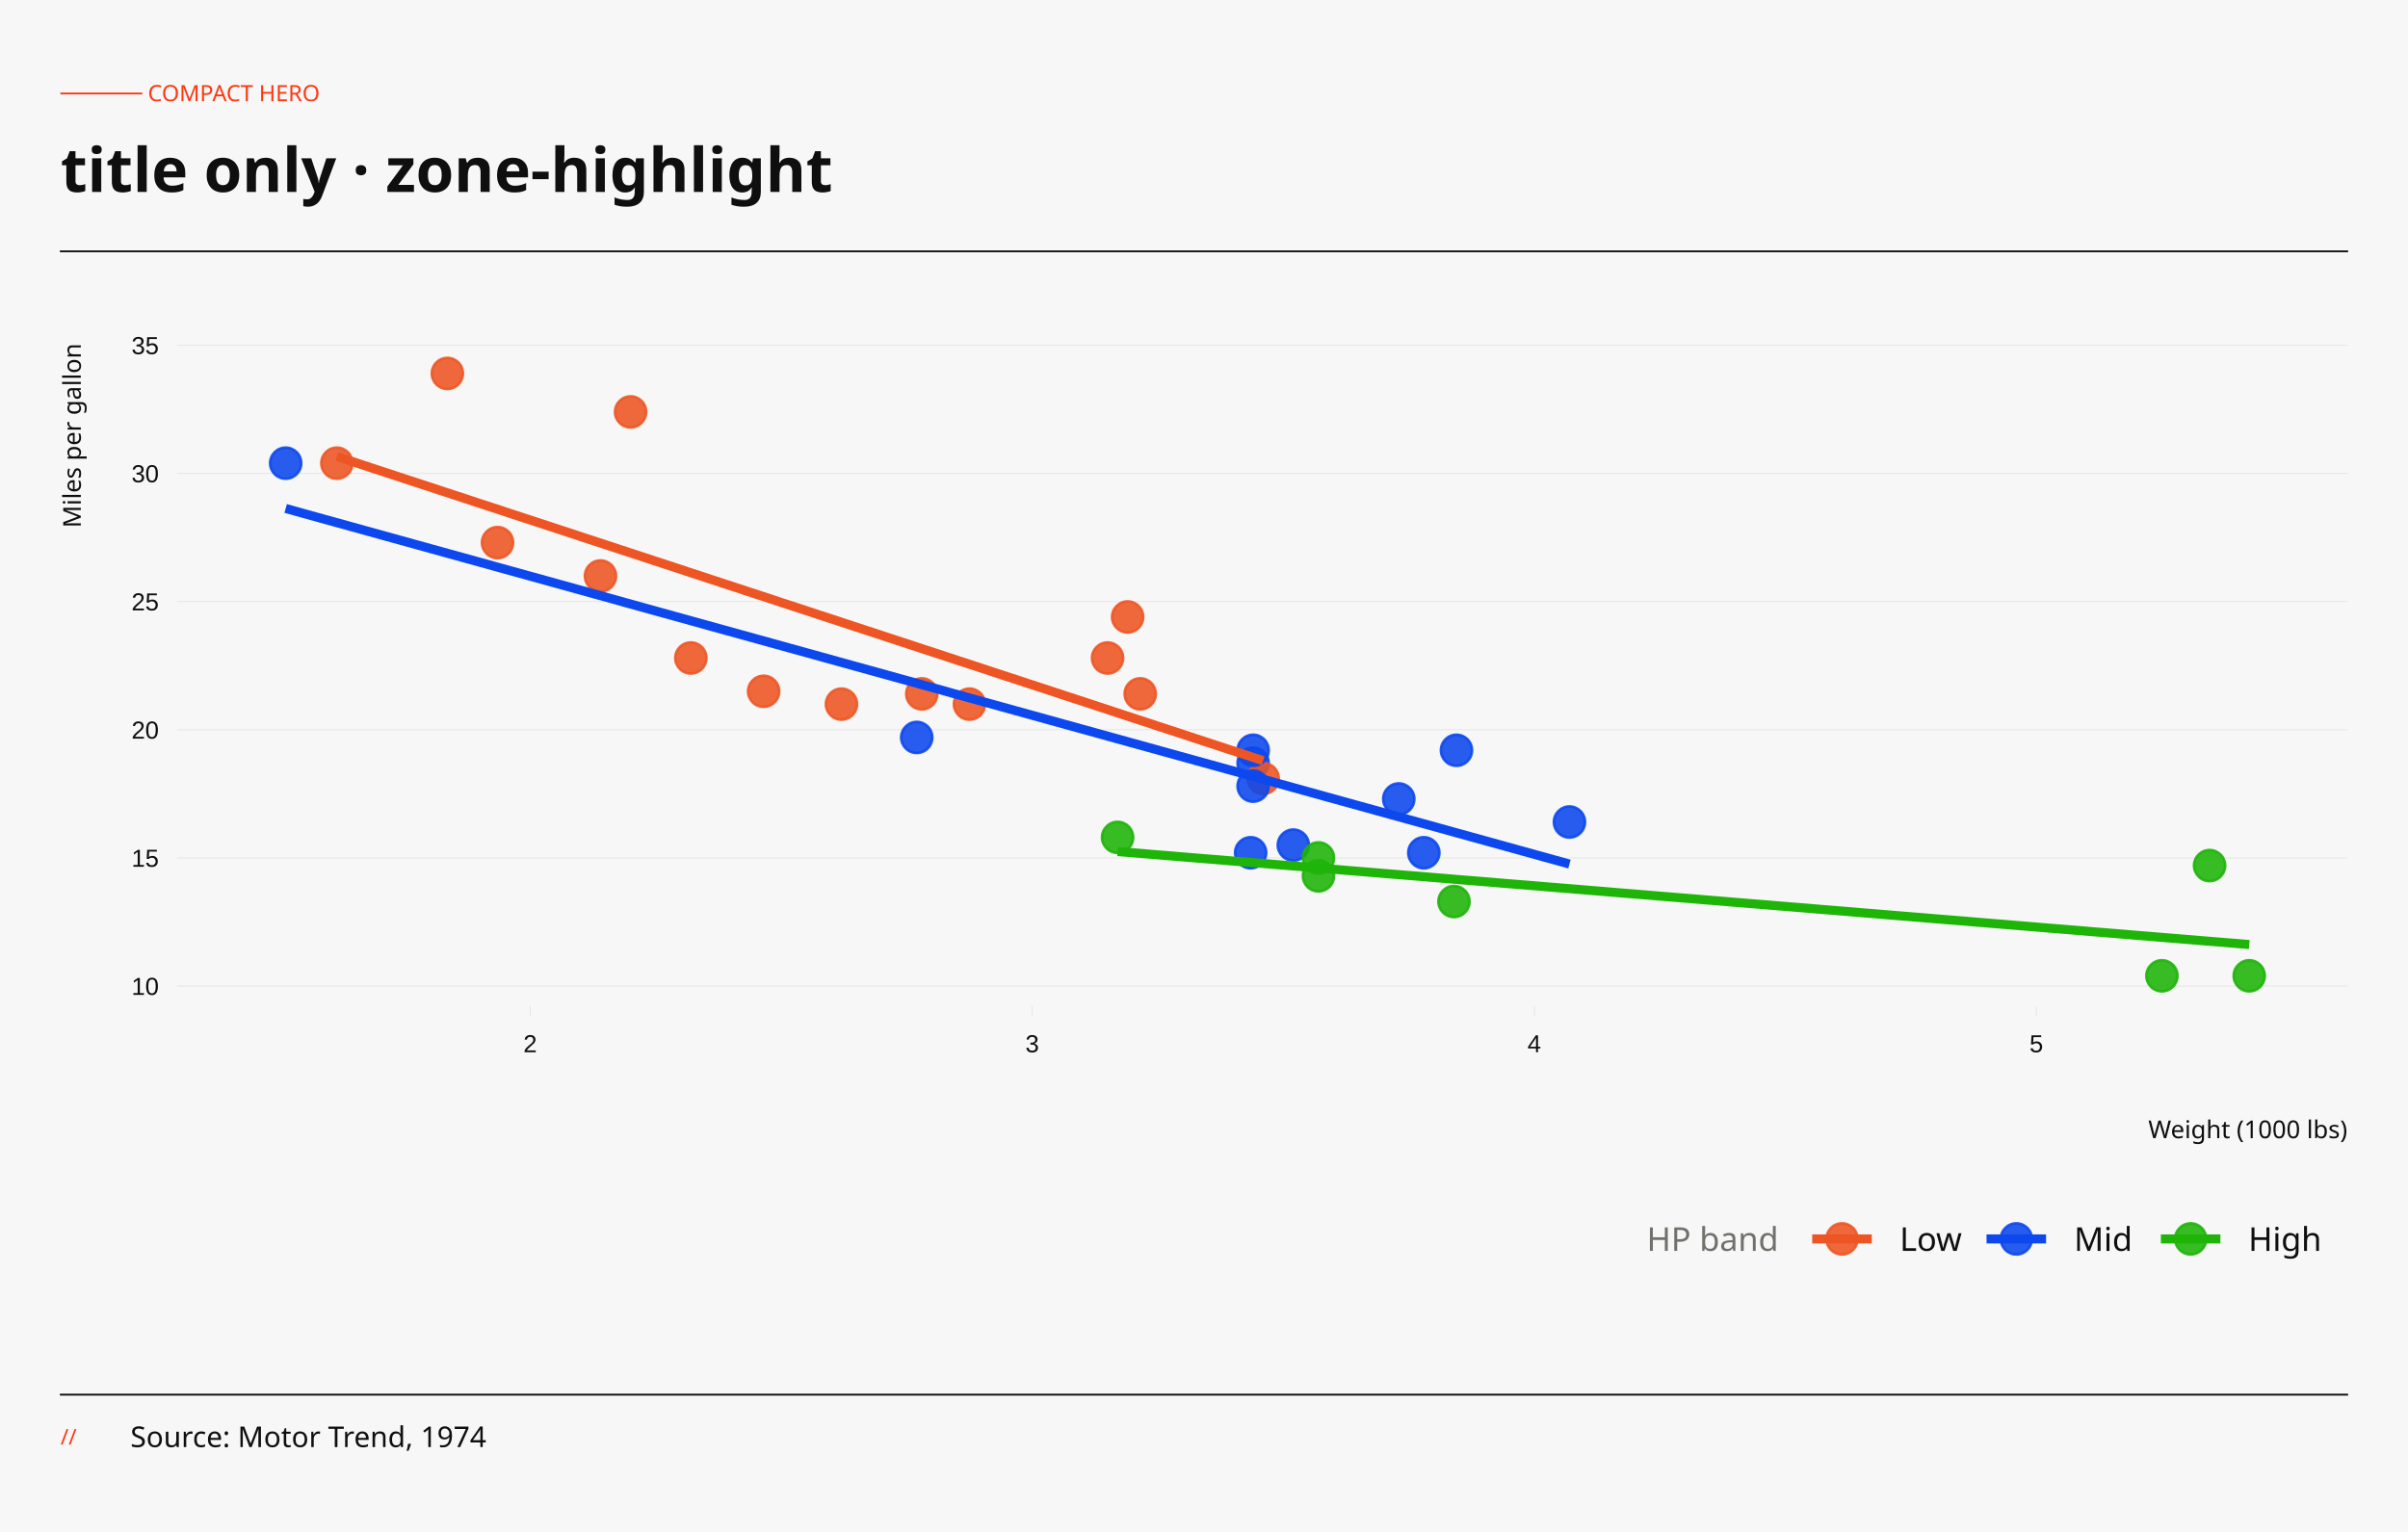
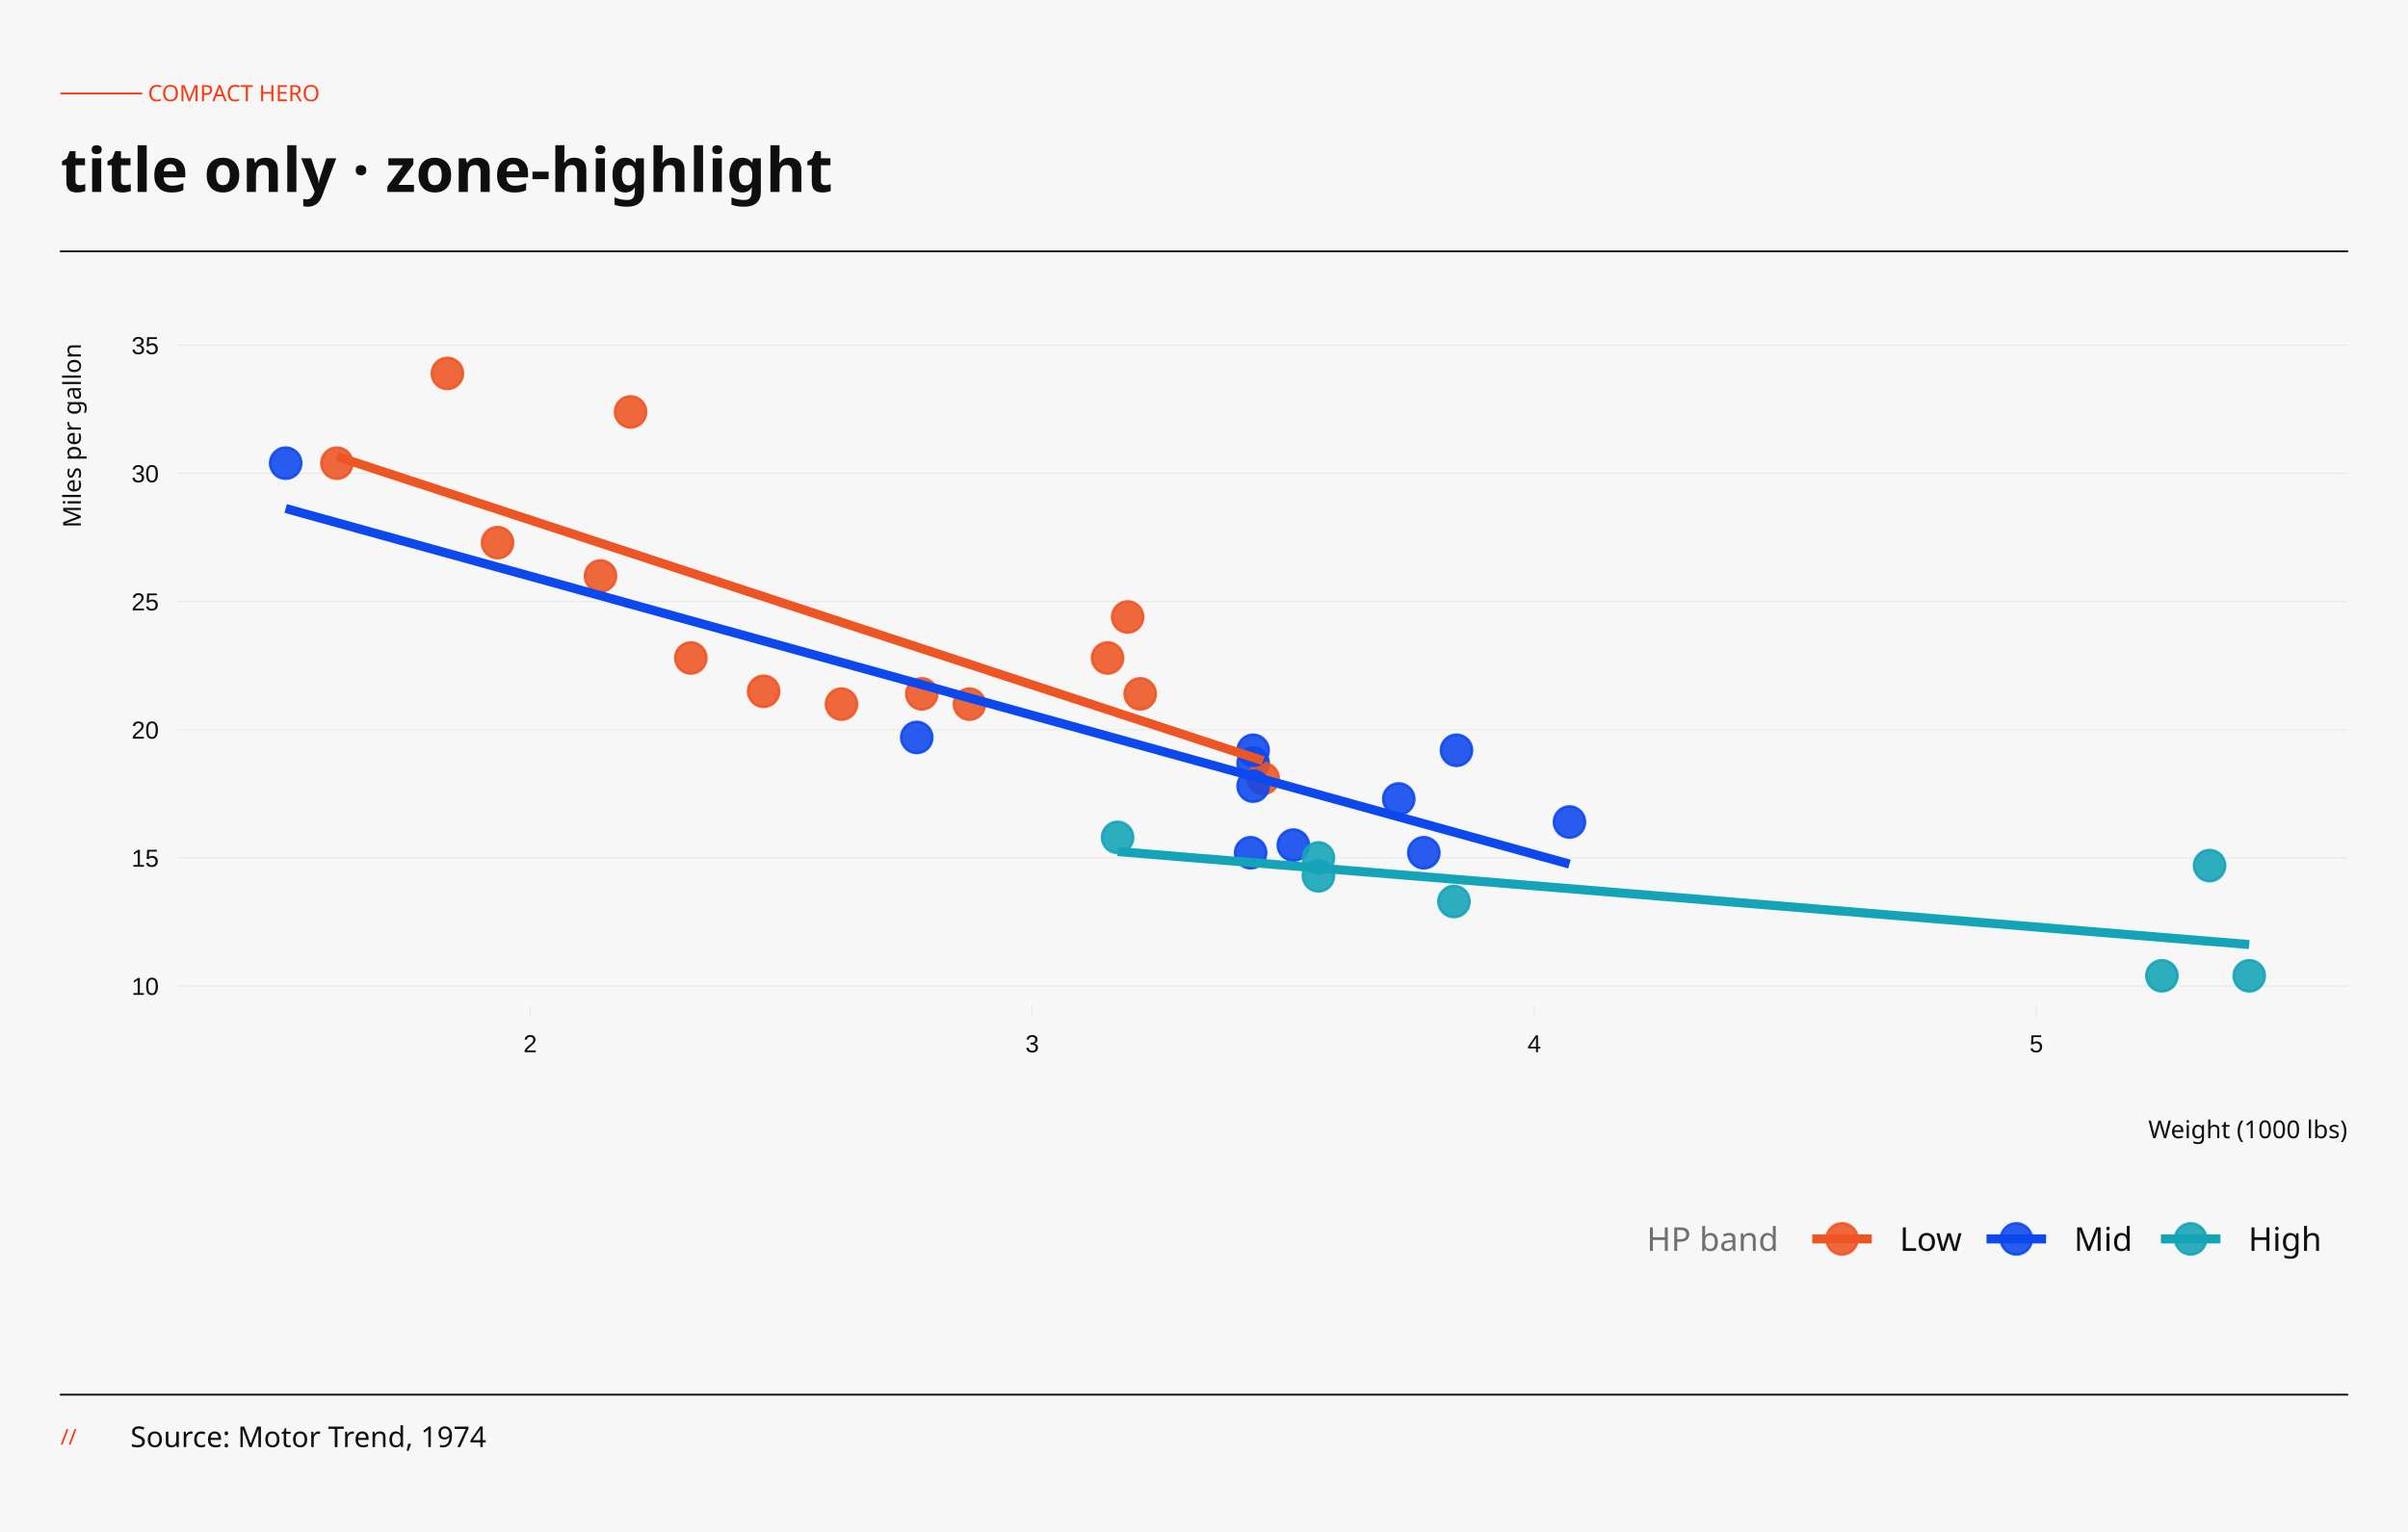
<svg xmlns="http://www.w3.org/2000/svg" width="396.00pt" height="252.00pt" viewBox="0 0 396.00 252.00">
  <g class="svglite">
    <defs>
      <style type="text/css">
    .svglite line, .svglite polyline, .svglite polygon, .svglite path, .svglite rect, .svglite circle {
      fill: none;
      stroke: #000000;
      stroke-linecap: round;
      stroke-linejoin: round;
      stroke-miterlimit: 10.00;
    }
    .svglite text {
      white-space: pre;
    }
    .svglite g.glyphgroup path {
      fill: inherit;
      stroke: none;
    }
  </style>
    </defs>
    <rect width="100%" height="100%" style="stroke: none; fill: none;" />
    <defs>
      <clipPath id="cpMC4wMHwzOTYuMDB8MC4wMHwyNTIuMDA=">
        <rect x="0.00" y="0.00" width="396.00" height="252.00" />
      </clipPath>
    </defs>
    <g clip-path="url(#cpMC4wMHwzOTYuMDB8MC4wMHwyNTIuMDA=)">
      <rect x="-0" y="0.00" width="396.00" height="252.00" style="stroke-width: 0.65; stroke: none; fill: #F7F7F7;" />
    </g>
    <defs>
      <clipPath id="cpMzAuODN8Mzg2LjA0fDU2LjQ4fDE2NS40OA==">
        <rect x="30.83" y="56.48" width="355.20" height="109.00" />
      </clipPath>
    </defs>
    <g clip-path="url(#cpMzAuODN8Mzg2LjA0fDU2LjQ4fDE2NS40OA==)">
      <rect x="30.83" y="56.48" width="355.20" height="109.00" style="stroke-width: 0.65; stroke: none; fill: #F7F7F7;" />
      <polyline points="30.83,162.21 386.04,162.21 " style="stroke-width: 0.15; stroke: #E4E4E4; stroke-linecap: butt;" />
      <polyline points="30.83,141.13 386.04,141.13 " style="stroke-width: 0.15; stroke: #E4E4E4; stroke-linecap: butt;" />
      <polyline points="30.83,120.05 386.04,120.05 " style="stroke-width: 0.15; stroke: #E4E4E4; stroke-linecap: butt;" />
      <polyline points="30.83,98.96 386.04,98.96 " style="stroke-width: 0.15; stroke: #E4E4E4; stroke-linecap: butt;" />
      <polyline points="30.83,77.88 386.04,77.88 " style="stroke-width: 0.15; stroke: #E4E4E4; stroke-linecap: butt;" />
      <polyline points="30.83,56.80 386.04,56.80 " style="stroke-width: 0.15; stroke: #E4E4E4; stroke-linecap: butt;" />
      <circle cx="138.38" cy="115.83" r="2.56" style="stroke-width: 0.43; stroke: #EE5524; stroke-opacity: 0.88; fill: #EE5524; fill-opacity: 0.88;" />
      <circle cx="159.43" cy="115.83" r="2.56" style="stroke-width: 0.43; stroke: #EE5524; stroke-opacity: 0.88; fill: #EE5524; fill-opacity: 0.88;" />
      <circle cx="113.61" cy="108.24" r="2.56" style="stroke-width: 0.43; stroke: #EE5524; stroke-opacity: 0.88; fill: #EE5524; fill-opacity: 0.88;" />
      <circle cx="187.51" cy="114.14" r="2.56" style="stroke-width: 0.43; stroke: #EE5524; stroke-opacity: 0.88; fill: #EE5524; fill-opacity: 0.88;" />
      <circle cx="206.08" cy="125.53" r="2.56" style="stroke-width: 0.43; stroke: #0C48ED; stroke-opacity: 0.88; fill: #0C48ED; fill-opacity: 0.88;" />
      <circle cx="207.73" cy="128.06" r="2.56" style="stroke-width: 0.43; stroke: #EE5524; stroke-opacity: 0.88; fill: #EE5524; fill-opacity: 0.88;" />
-       <circle cx="216.82" cy="144.08" r="2.56" style="stroke-width: 0.43; stroke: #1EB508; stroke-opacity: 0.88; fill: #1EB508; fill-opacity: 0.88;" />
+       <circle cx="216.82" cy="144.08" r="2.56" style="stroke-width: 0.43; stroke: #14A4B8; stroke-opacity: 0.88; fill: #14A4B8; fill-opacity: 0.88;" />
      <circle cx="185.44" cy="101.49" r="2.56" style="stroke-width: 0.43; stroke: #EE5524; stroke-opacity: 0.88; fill: #EE5524; fill-opacity: 0.88;" />
      <circle cx="182.14" cy="108.24" r="2.56" style="stroke-width: 0.43; stroke: #EE5524; stroke-opacity: 0.88; fill: #EE5524; fill-opacity: 0.88;" />
      <circle cx="206.08" cy="123.42" r="2.56" style="stroke-width: 0.43; stroke: #0C48ED; stroke-opacity: 0.88; fill: #0C48ED; fill-opacity: 0.88;" />
      <circle cx="206.08" cy="129.32" r="2.56" style="stroke-width: 0.43; stroke: #0C48ED; stroke-opacity: 0.88; fill: #0C48ED; fill-opacity: 0.88;" />
      <circle cx="258.10" cy="135.22" r="2.56" style="stroke-width: 0.43; stroke: #0C48ED; stroke-opacity: 0.88; fill: #0C48ED; fill-opacity: 0.88;" />
      <circle cx="230.03" cy="131.43" r="2.56" style="stroke-width: 0.43; stroke: #0C48ED; stroke-opacity: 0.88; fill: #0C48ED; fill-opacity: 0.88;" />
      <circle cx="234.15" cy="140.28" r="2.56" style="stroke-width: 0.43; stroke: #0C48ED; stroke-opacity: 0.88; fill: #0C48ED; fill-opacity: 0.88;" />
-       <circle cx="355.53" cy="160.52" r="2.56" style="stroke-width: 0.43; stroke: #1EB508; stroke-opacity: 0.88; fill: #1EB508; fill-opacity: 0.88;" />
-       <circle cx="369.89" cy="160.52" r="2.56" style="stroke-width: 0.43; stroke: #1EB508; stroke-opacity: 0.88; fill: #1EB508; fill-opacity: 0.88;" />
-       <circle cx="363.37" cy="142.39" r="2.56" style="stroke-width: 0.43; stroke: #1EB508; stroke-opacity: 0.88; fill: #1EB508; fill-opacity: 0.88;" />
+       <circle cx="355.53" cy="160.52" r="2.56" style="stroke-width: 0.43; stroke: #14A4B8; stroke-opacity: 0.88; fill: #14A4B8; fill-opacity: 0.88;" />
+       <circle cx="369.89" cy="160.52" r="2.56" style="stroke-width: 0.43; stroke: #14A4B8; stroke-opacity: 0.88; fill: #14A4B8; fill-opacity: 0.88;" />
+       <circle cx="363.37" cy="142.39" r="2.56" style="stroke-width: 0.43; stroke: #14A4B8; stroke-opacity: 0.88; fill: #14A4B8; fill-opacity: 0.88;" />
      <circle cx="103.70" cy="67.76" r="2.56" style="stroke-width: 0.43; stroke: #EE5524; stroke-opacity: 0.88; fill: #EE5524; fill-opacity: 0.88;" />
      <circle cx="55.40" cy="76.19" r="2.56" style="stroke-width: 0.43; stroke: #EE5524; stroke-opacity: 0.88; fill: #EE5524; fill-opacity: 0.88;" />
      <circle cx="73.57" cy="61.43" r="2.56" style="stroke-width: 0.43; stroke: #EE5524; stroke-opacity: 0.88; fill: #EE5524; fill-opacity: 0.88;" />
      <circle cx="125.58" cy="113.72" r="2.56" style="stroke-width: 0.43; stroke: #EE5524; stroke-opacity: 0.88; fill: #EE5524; fill-opacity: 0.88;" />
      <circle cx="212.69" cy="139.02" r="2.56" style="stroke-width: 0.43; stroke: #0C48ED; stroke-opacity: 0.88; fill: #0C48ED; fill-opacity: 0.88;" />
      <circle cx="205.67" cy="140.28" r="2.56" style="stroke-width: 0.43; stroke: #0C48ED; stroke-opacity: 0.88; fill: #0C48ED; fill-opacity: 0.88;" />
-       <circle cx="239.11" cy="148.30" r="2.56" style="stroke-width: 0.43; stroke: #1EB508; stroke-opacity: 0.88; fill: #1EB508; fill-opacity: 0.88;" />
+       <circle cx="239.11" cy="148.30" r="2.56" style="stroke-width: 0.43; stroke: #14A4B8; stroke-opacity: 0.88; fill: #14A4B8; fill-opacity: 0.88;" />
      <circle cx="239.52" cy="123.42" r="2.56" style="stroke-width: 0.43; stroke: #0C48ED; stroke-opacity: 0.88; fill: #0C48ED; fill-opacity: 0.88;" />
      <circle cx="81.82" cy="89.26" r="2.56" style="stroke-width: 0.43; stroke: #EE5524; stroke-opacity: 0.88; fill: #EE5524; fill-opacity: 0.88;" />
      <circle cx="98.75" cy="94.75" r="2.56" style="stroke-width: 0.43; stroke: #EE5524; stroke-opacity: 0.88; fill: #EE5524; fill-opacity: 0.88;" />
      <circle cx="46.98" cy="76.19" r="2.56" style="stroke-width: 0.43; stroke: #0C48ED; stroke-opacity: 0.88; fill: #0C48ED; fill-opacity: 0.88;" />
-       <circle cx="183.79" cy="137.75" r="2.56" style="stroke-width: 0.43; stroke: #1EB508; stroke-opacity: 0.88; fill: #1EB508; fill-opacity: 0.88;" />
+       <circle cx="183.79" cy="137.75" r="2.56" style="stroke-width: 0.43; stroke: #14A4B8; stroke-opacity: 0.88; fill: #14A4B8; fill-opacity: 0.88;" />
      <circle cx="150.76" cy="121.31" r="2.56" style="stroke-width: 0.43; stroke: #0C48ED; stroke-opacity: 0.88; fill: #0C48ED; fill-opacity: 0.88;" />
-       <circle cx="216.82" cy="141.13" r="2.56" style="stroke-width: 0.43; stroke: #1EB508; stroke-opacity: 0.88; fill: #1EB508; fill-opacity: 0.88;" />
+       <circle cx="216.82" cy="141.13" r="2.56" style="stroke-width: 0.43; stroke: #14A4B8; stroke-opacity: 0.88; fill: #14A4B8; fill-opacity: 0.88;" />
      <circle cx="151.59" cy="114.14" r="2.56" style="stroke-width: 0.43; stroke: #EE5524; stroke-opacity: 0.88; fill: #EE5524; fill-opacity: 0.88;" />
      <polyline points="55.40,75.10 57.33,75.73 59.26,76.36 61.19,77.00 63.11,77.63 65.04,78.26 66.97,78.90 68.90,79.53 70.83,80.16 72.76,80.80 74.68,81.43 76.61,82.06 78.54,82.70 80.47,83.33 82.40,83.96 84.32,84.60 86.25,85.23 88.18,85.86 90.11,86.50 92.04,87.13 93.97,87.76 95.89,88.40 97.82,89.03 99.75,89.66 101.68,90.30 103.61,90.93 105.54,91.56 107.46,92.20 109.39,92.83 111.32,93.46 113.25,94.10 115.18,94.73 117.11,95.37 119.03,96.00 120.96,96.63 122.89,97.27 124.82,97.90 126.75,98.53 128.67,99.17 130.60,99.80 132.53,100.43 134.46,101.07 136.39,101.70 138.32,102.33 140.24,102.97 142.17,103.60 144.10,104.23 146.03,104.87 147.96,105.50 149.89,106.13 151.81,106.77 153.74,107.40 155.67,108.03 157.60,108.67 159.53,109.30 161.46,109.93 163.38,110.57 165.31,111.20 167.24,111.83 169.17,112.47 171.10,113.10 173.02,113.73 174.95,114.37 176.88,115.00 178.81,115.63 180.74,116.27 182.67,116.90 184.59,117.54 186.52,118.17 188.45,118.80 190.38,119.44 192.31,120.07 194.24,120.70 196.16,121.34 198.09,121.97 200.02,122.60 201.95,123.24 203.88,123.87 205.81,124.50 207.73,125.14 " style="stroke-width: 1.49; stroke: #EE5524; stroke-linecap: butt;" />
      <polyline points="46.98,83.64 49.65,84.39 52.32,85.13 55.00,85.87 57.67,86.61 60.34,87.35 63.01,88.09 65.69,88.83 68.36,89.57 71.03,90.31 73.70,91.05 76.38,91.79 79.05,92.53 81.72,93.27 84.39,94.01 87.07,94.75 89.74,95.49 92.41,96.23 95.08,96.97 97.75,97.71 100.43,98.45 103.10,99.20 105.77,99.94 108.44,100.68 111.12,101.42 113.79,102.16 116.46,102.90 119.13,103.64 121.81,104.38 124.48,105.12 127.15,105.86 129.82,106.60 132.50,107.34 135.17,108.08 137.84,108.82 140.51,109.56 143.19,110.30 145.86,111.04 148.53,111.78 151.20,112.52 153.88,113.26 156.55,114.01 159.22,114.75 161.89,115.49 164.56,116.23 167.24,116.97 169.91,117.71 172.58,118.45 175.25,119.19 177.93,119.93 180.60,120.67 183.27,121.41 185.94,122.15 188.62,122.89 191.29,123.63 193.96,124.37 196.63,125.11 199.31,125.85 201.98,126.59 204.65,127.33 207.32,128.07 210.00,128.82 212.67,129.56 215.34,130.30 218.01,131.04 220.68,131.78 223.36,132.52 226.03,133.26 228.70,134.00 231.37,134.74 234.05,135.48 236.72,136.22 239.39,136.96 242.06,137.70 244.74,138.44 247.41,139.18 250.08,139.92 252.75,140.66 255.43,141.40 258.10,142.14 " style="stroke-width: 1.49; stroke: #0C48ED; stroke-linecap: butt;" />
-       <polyline points="183.79,140.08 186.15,140.27 188.50,140.46 190.86,140.66 193.21,140.85 195.57,141.05 197.92,141.24 200.28,141.43 202.64,141.63 204.99,141.82 207.35,142.01 209.70,142.21 212.06,142.40 214.41,142.59 216.77,142.79 219.13,142.98 221.48,143.18 223.84,143.37 226.19,143.56 228.55,143.76 230.90,143.95 233.26,144.14 235.62,144.34 237.97,144.53 240.33,144.73 242.68,144.92 245.04,145.11 247.39,145.31 249.75,145.50 252.11,145.69 254.46,145.89 256.82,146.08 259.17,146.27 261.53,146.47 263.88,146.66 266.24,146.86 268.60,147.05 270.95,147.24 273.31,147.44 275.66,147.63 278.02,147.82 280.37,148.02 282.73,148.21 285.09,148.41 287.44,148.60 289.80,148.79 292.15,148.99 294.51,149.18 296.86,149.37 299.22,149.57 301.58,149.76 303.93,149.95 306.29,150.15 308.64,150.34 311.00,150.54 313.35,150.73 315.71,150.92 318.07,151.12 320.42,151.31 322.78,151.50 325.13,151.70 327.49,151.89 329.84,152.08 332.20,152.28 334.56,152.47 336.91,152.67 339.27,152.86 341.62,153.05 343.98,153.25 346.33,153.44 348.69,153.63 351.05,153.83 353.40,154.02 355.76,154.22 358.11,154.41 360.47,154.60 362.82,154.80 365.18,154.99 367.54,155.18 369.89,155.38 " style="stroke-width: 1.49; stroke: #1EB508; stroke-linecap: butt;" />
+       <polyline points="183.79,140.08 186.15,140.27 188.50,140.46 190.86,140.66 193.21,140.85 195.57,141.05 197.92,141.24 200.28,141.43 202.64,141.63 204.99,141.82 207.35,142.01 209.70,142.21 212.06,142.40 214.41,142.59 216.77,142.79 219.13,142.98 221.48,143.18 223.84,143.37 226.19,143.56 228.55,143.76 230.90,143.95 233.26,144.14 235.62,144.34 237.97,144.53 240.33,144.73 242.68,144.92 245.04,145.11 247.39,145.31 249.75,145.50 252.11,145.69 254.46,145.89 256.82,146.08 259.17,146.27 261.53,146.47 263.88,146.66 266.24,146.86 268.60,147.05 270.95,147.24 273.31,147.44 275.66,147.63 278.02,147.82 280.37,148.02 282.73,148.21 285.09,148.41 287.44,148.60 289.80,148.79 292.15,148.99 294.51,149.18 296.86,149.37 299.22,149.57 301.58,149.76 303.93,149.95 306.29,150.15 308.64,150.34 311.00,150.54 313.35,150.73 315.71,150.92 318.07,151.12 320.42,151.31 322.78,151.50 325.13,151.70 327.49,151.89 329.84,152.08 332.20,152.28 334.56,152.47 336.91,152.67 339.27,152.86 341.62,153.05 343.98,153.25 346.33,153.44 348.69,153.63 351.05,153.83 353.40,154.02 355.76,154.22 358.11,154.41 360.47,154.60 362.82,154.80 365.18,154.99 367.54,155.18 369.89,155.38 " style="stroke-width: 1.49; stroke: #14A4B8; stroke-linecap: butt;" />
    </g>
    <g clip-path="url(#cpMC4wMHwzOTYuMDB8MC4wMHwyNTIuMDA=)">
      <text x="26.13" y="163.66" text-anchor="end" style="font-size: 4.05px;fill: #0F0F0F; font-family: &quot;Arial&quot;;" textLength="4.50px" lengthAdjust="spacingAndGlyphs">10</text>
      <text x="26.13" y="142.58" text-anchor="end" style="font-size: 4.05px;fill: #0F0F0F; font-family: &quot;Arial&quot;;" textLength="4.50px" lengthAdjust="spacingAndGlyphs">15</text>
      <text x="26.13" y="121.50" text-anchor="end" style="font-size: 4.05px;fill: #0F0F0F; font-family: &quot;Arial&quot;;" textLength="4.50px" lengthAdjust="spacingAndGlyphs">20</text>
      <text x="26.13" y="100.41" text-anchor="end" style="font-size: 4.05px;fill: #0F0F0F; font-family: &quot;Arial&quot;;" textLength="4.50px" lengthAdjust="spacingAndGlyphs">25</text>
      <text x="26.13" y="79.33" text-anchor="end" style="font-size: 4.05px;fill: #0F0F0F; font-family: &quot;Arial&quot;;" textLength="4.50px" lengthAdjust="spacingAndGlyphs">30</text>
      <text x="26.13" y="58.25" text-anchor="end" style="font-size: 4.05px;fill: #0F0F0F; font-family: &quot;Arial&quot;;" textLength="4.50px" lengthAdjust="spacingAndGlyphs">35</text>
      <polyline points="29.15,162.21 30.83,162.21 " style="stroke-width: 0.15; stroke: #E4E4E4; stroke-linecap: butt;" />
      <polyline points="29.15,141.13 30.83,141.13 " style="stroke-width: 0.15; stroke: #E4E4E4; stroke-linecap: butt;" />
      <polyline points="29.15,120.05 30.83,120.05 " style="stroke-width: 0.15; stroke: #E4E4E4; stroke-linecap: butt;" />
      <polyline points="29.15,98.96 30.83,98.96 " style="stroke-width: 0.15; stroke: #E4E4E4; stroke-linecap: butt;" />
      <polyline points="29.15,77.88 30.83,77.88 " style="stroke-width: 0.15; stroke: #E4E4E4; stroke-linecap: butt;" />
      <polyline points="29.15,56.80 30.83,56.80 " style="stroke-width: 0.15; stroke: #E4E4E4; stroke-linecap: butt;" />
      <polyline points="87.19,167.16 87.19,165.48 " style="stroke-width: 0.15; stroke: #E4E4E4; stroke-linecap: butt;" />
      <polyline points="169.75,167.16 169.75,165.48 " style="stroke-width: 0.15; stroke: #E4E4E4; stroke-linecap: butt;" />
      <polyline points="252.32,167.16 252.32,165.48 " style="stroke-width: 0.15; stroke: #E4E4E4; stroke-linecap: butt;" />
      <polyline points="334.88,167.16 334.88,165.48 " style="stroke-width: 0.15; stroke: #E4E4E4; stroke-linecap: butt;" />
      <text x="87.19" y="173.09" text-anchor="middle" style="font-size: 4.05px;fill: #0F0F0F; font-family: &quot;Arial&quot;;" textLength="2.25px" lengthAdjust="spacingAndGlyphs">2</text>
      <text x="169.75" y="173.09" text-anchor="middle" style="font-size: 4.05px;fill: #0F0F0F; font-family: &quot;Arial&quot;;" textLength="2.25px" lengthAdjust="spacingAndGlyphs">3</text>
      <text x="252.32" y="173.09" text-anchor="middle" style="font-size: 4.05px;fill: #0F0F0F; font-family: &quot;Arial&quot;;" textLength="2.25px" lengthAdjust="spacingAndGlyphs">4</text>
      <text x="334.88" y="173.09" text-anchor="middle" style="font-size: 4.05px;fill: #0F0F0F; font-family: &quot;Arial&quot;;" textLength="2.25px" lengthAdjust="spacingAndGlyphs">5</text>
      <text x="386.04" y="187.23" text-anchor="end" style="font-size: 4.05px; font-weight: 100;fill: #0F0F0F; font-family: &quot;JetBrains Mono&quot;;" textLength="41.17px" lengthAdjust="spacingAndGlyphs">Weight (1000 lbs)</text>
      <text transform="translate(13.29,56.48) rotate(-90)" text-anchor="end" style="font-size: 4.05px; font-weight: 100;fill: #0F0F0F; font-family: &quot;JetBrains Mono&quot;;" textLength="38.75px" lengthAdjust="spacingAndGlyphs">Miles per gallon</text>
      <rect x="267.43" y="194.32" width="118.60" height="18.96" style="stroke-width: 0.75; stroke: none;" />
      <rect x="267.43" y="194.32" width="118.60" height="18.96" style="stroke-width: 0.65; stroke: none; fill: #F7F7F7;" />
      <text x="270.80" y="205.77" style="font-size: 5.40px;fill: #71706C; font-family: &quot;JetBrains Mono&quot;;" textLength="22.64px" lengthAdjust="spacingAndGlyphs">HP band</text>
      <rect x="296.80" y="197.68" width="12.24" height="12.24" style="stroke-width: 0.65; stroke: none; fill: #F7F7F7;" />
      <circle cx="302.92" cy="203.80" r="2.56" style="stroke-width: 0.43; stroke: #EE5524; stroke-opacity: 0.88; fill: #EE5524; fill-opacity: 0.88;" />
      <line x1="298.02" y1="203.80" x2="307.82" y2="203.80" style="stroke-width: 1.49; stroke: #EE5524; stroke-linecap: butt;" />
      <rect x="325.47" y="197.68" width="12.24" height="12.24" style="stroke-width: 0.65; stroke: none; fill: #F7F7F7;" />
      <circle cx="331.59" cy="203.80" r="2.56" style="stroke-width: 0.43; stroke: #0C48ED; stroke-opacity: 0.88; fill: #0C48ED; fill-opacity: 0.88;" />
      <line x1="326.69" y1="203.80" x2="336.48" y2="203.80" style="stroke-width: 1.49; stroke: #0C48ED; stroke-linecap: butt;" />
      <rect x="354.14" y="197.68" width="12.24" height="12.24" style="stroke-width: 0.65; stroke: none; fill: #F7F7F7;" />
-       <circle cx="360.26" cy="203.80" r="2.56" style="stroke-width: 0.43; stroke: #1EB508; stroke-opacity: 0.88; fill: #1EB508; fill-opacity: 0.88;" />
-       <line x1="355.36" y1="203.80" x2="365.15" y2="203.80" style="stroke-width: 1.49; stroke: #1EB508; stroke-linecap: butt;" />
+       <circle cx="360.26" cy="203.80" r="2.56" style="stroke-width: 0.43; stroke: #14A4B8; stroke-opacity: 0.88; fill: #14A4B8; fill-opacity: 0.88;" />
+       <line x1="355.36" y1="203.80" x2="365.15" y2="203.80" style="stroke-width: 1.49; stroke: #14A4B8; stroke-linecap: butt;" />
      <text x="312.40" y="205.77" style="font-size: 5.40px;fill: #0F0F0F; font-family: &quot;JetBrains Mono&quot;;" textLength="9.70px" lengthAdjust="spacingAndGlyphs">Low</text>
      <text x="341.07" y="205.77" style="font-size: 5.40px;fill: #0F0F0F; font-family: &quot;JetBrains Mono&quot;;" textLength="9.70px" lengthAdjust="spacingAndGlyphs">Mid</text>
      <text x="369.74" y="205.77" style="font-size: 5.40px;fill: #0F0F0F; font-family: &quot;JetBrains Mono&quot;;" textLength="12.94px" lengthAdjust="spacingAndGlyphs">High</text>
      <text x="9.96" y="31.57" style="font-size: 10.12px; font-weight: 600;fill: #0F0F0F; font-family: &quot;Archivo&quot;;" textLength="112.95px" lengthAdjust="spacingAndGlyphs">title only · zone-highlight</text>
      <text x="9.96" y="16.65" style="font-size: 3.71px;fill: #FD3810; font-family: &quot;JetBrains Mono&quot;;" textLength="42.16px" lengthAdjust="spacingAndGlyphs">────── COMPACT HERO</text>
      <polyline points="9.96,41.34 386.04,41.34 " style="stroke-width: 0.30; stroke: #0F0F0F;" />
      <text x="9.96" y="237.62" style="font-size: 3.54px; font-weight: 100;fill: #FD3810; font-family: &quot;JetBrains Mono&quot;;" textLength="8.50px" lengthAdjust="spacingAndGlyphs">//  </text>
      <text x="21.45" y="238.05" style="font-size: 4.72px; font-weight: 100;fill: #0F0F0F; font-family: &quot;JetBrains Mono&quot;;" textLength="70.70px" lengthAdjust="spacingAndGlyphs">Source: Motor Trend, 1974</text>
      <polyline points="9.96,229.42 386.04,229.42 " style="stroke-width: 0.30; stroke: #0F0F0F;" />
    </g>
  </g>
</svg>
